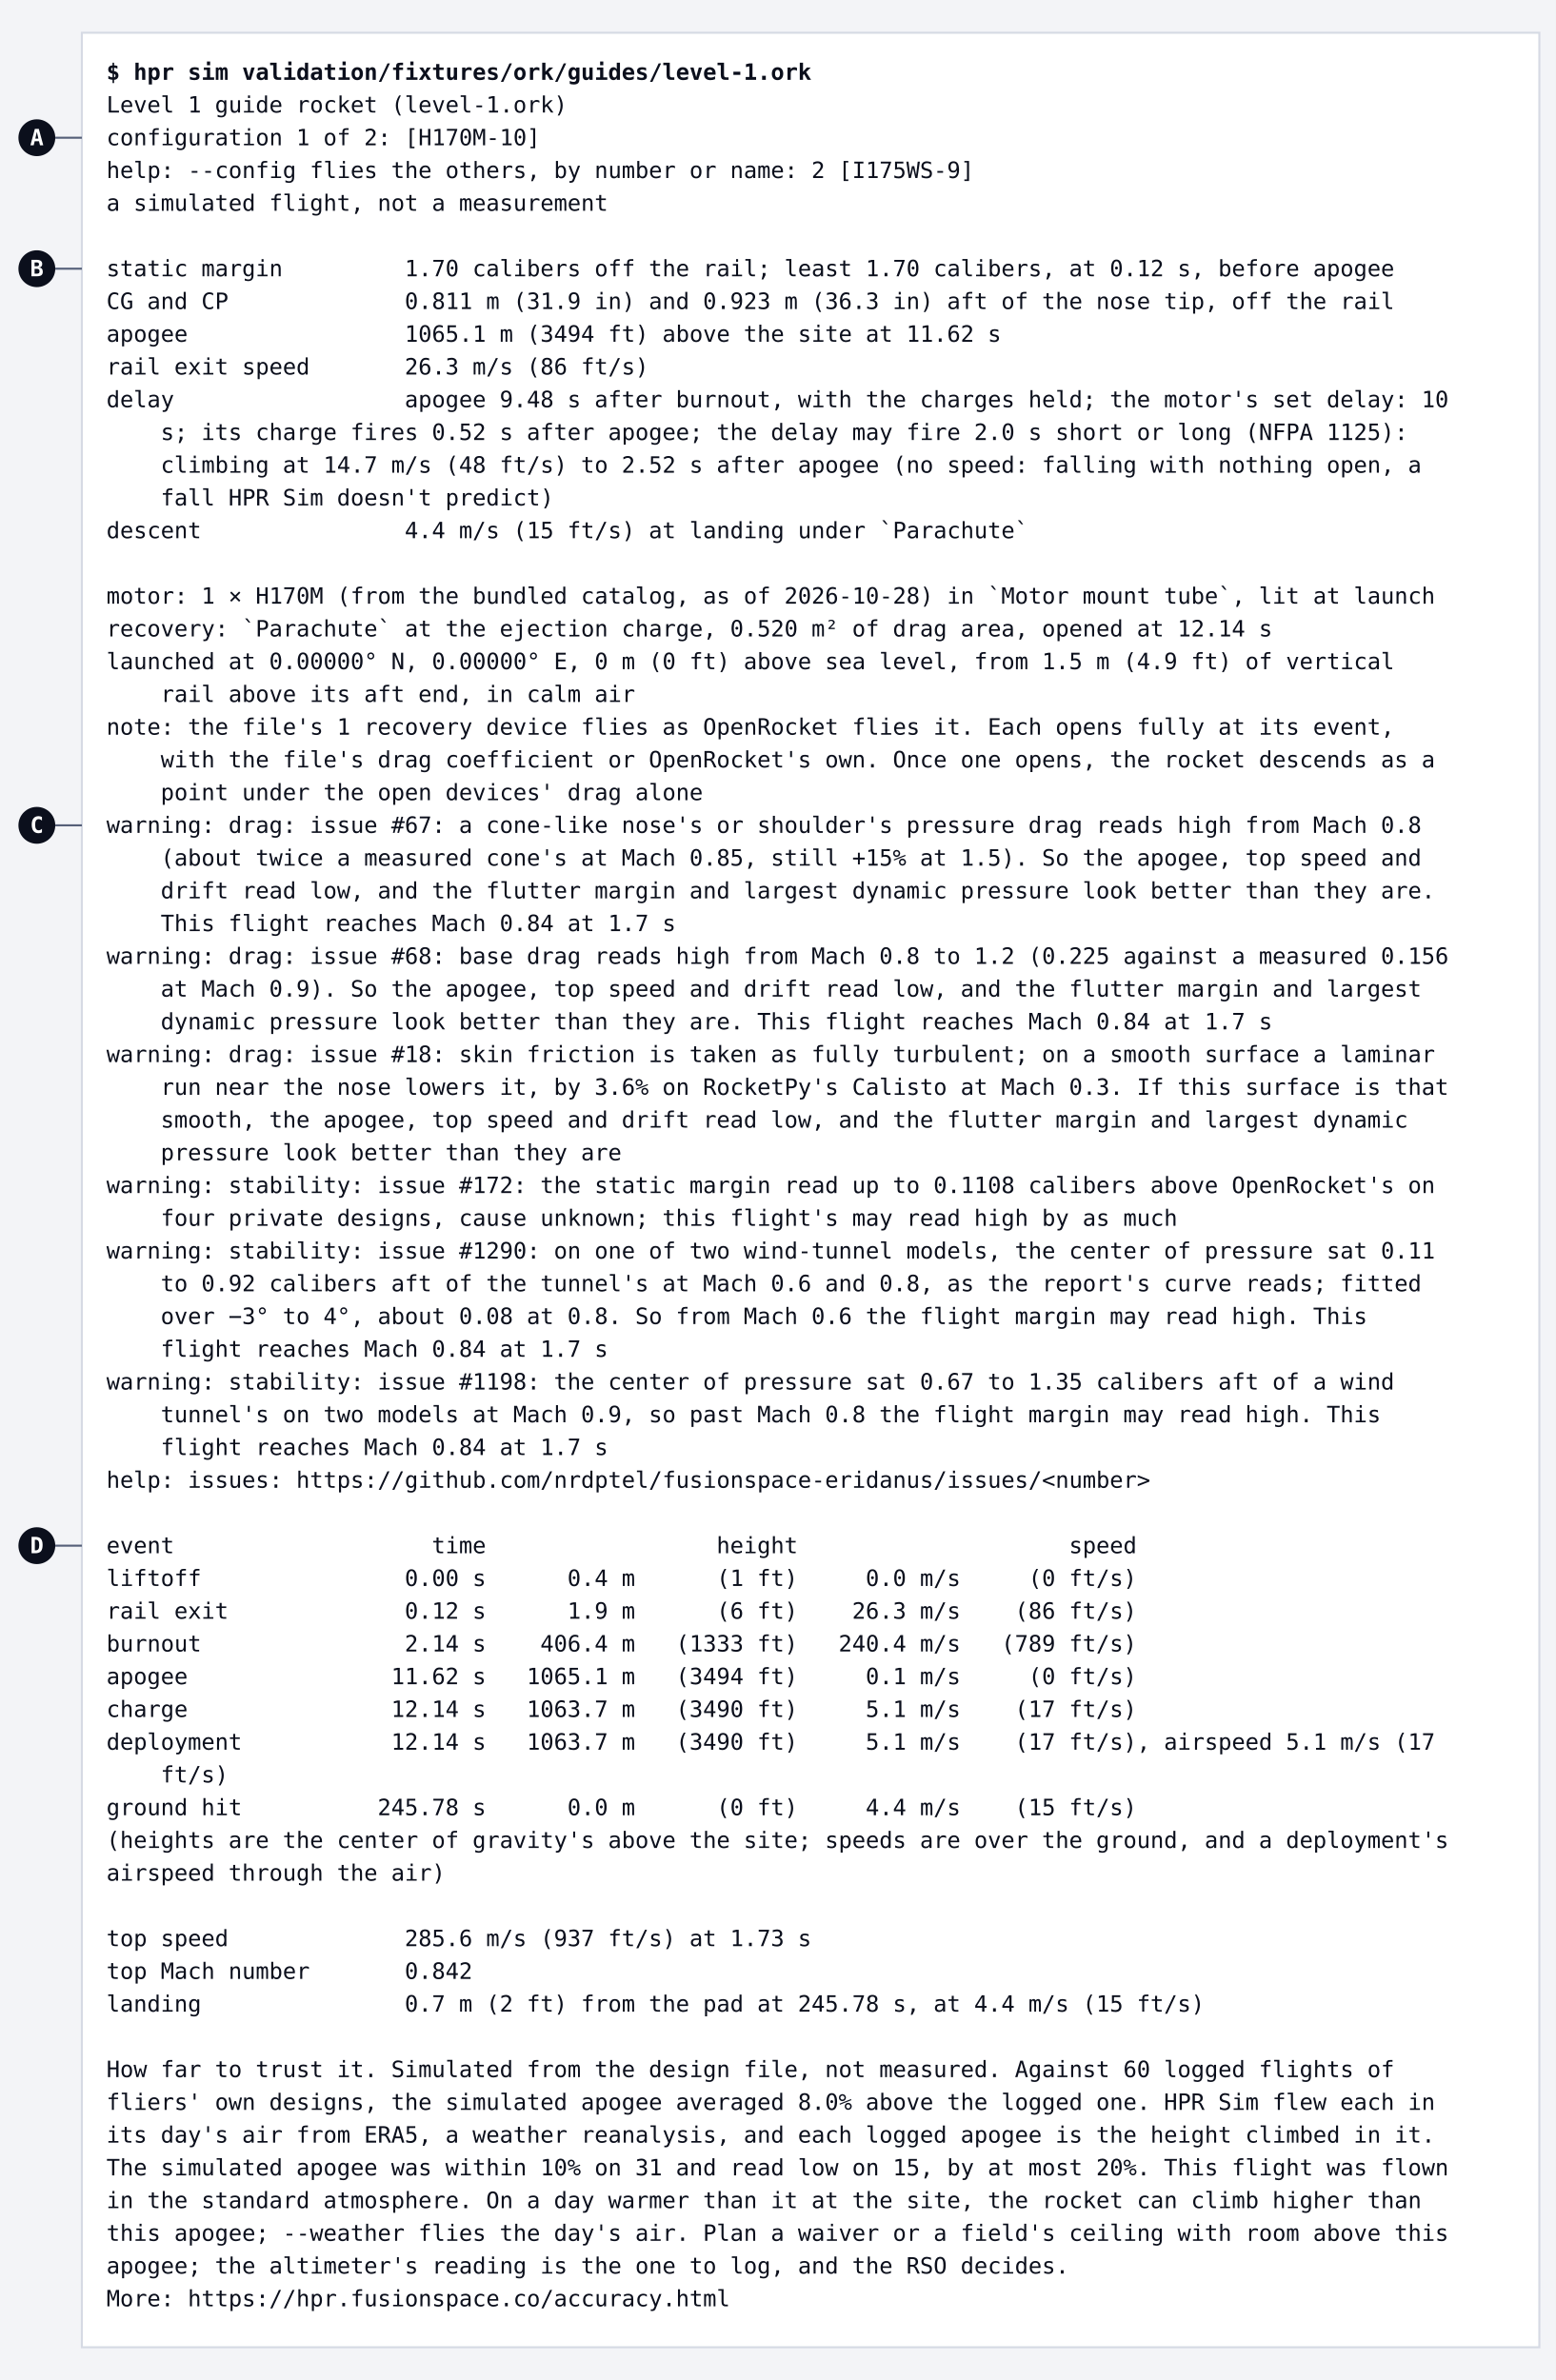
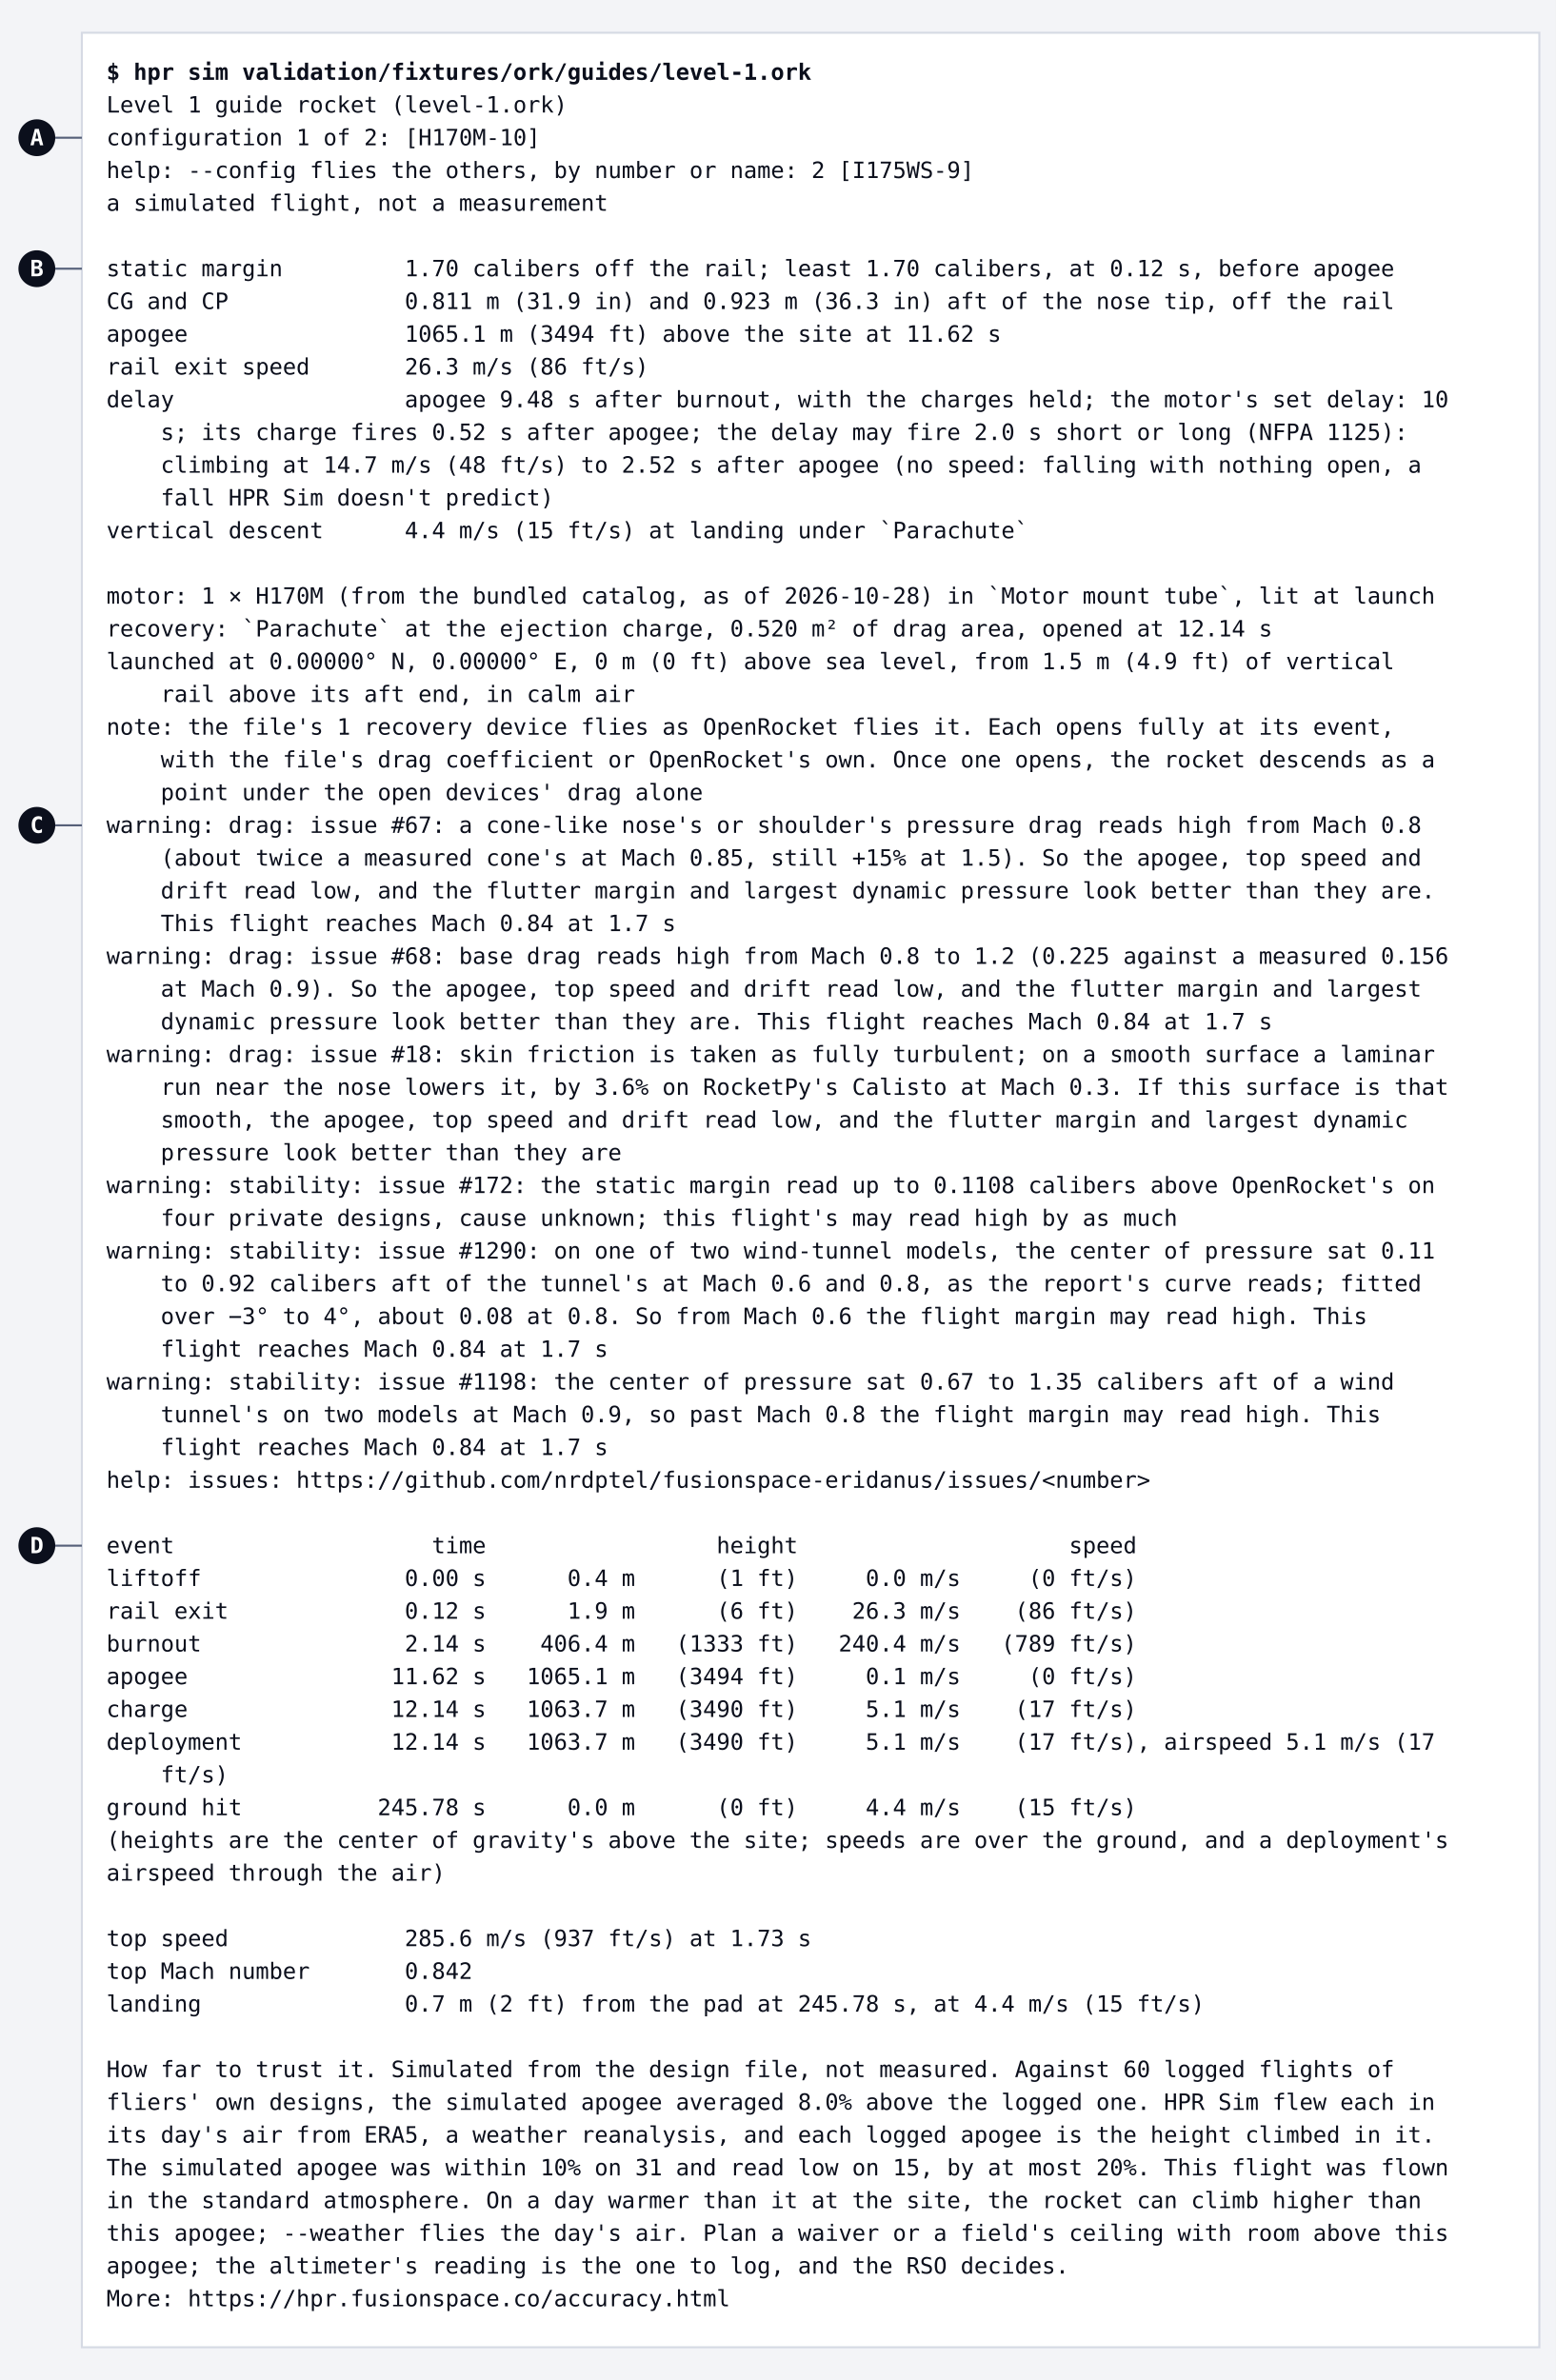
<svg xmlns="http://www.w3.org/2000/svg" width="760" height="1163" viewBox="0 0 760 1163" font-family="'Cascadia Mono', ui-monospace, Menlo, Consolas, monospace" font-size="11" role="img" aria-labelledby="title" aria-describedby="desc">
  <rect width="760" height="1163" fill="#F3F4F7" />
  <rect x="40" y="16" width="712" height="1131" fill="#FFFFFF" stroke="#D6DAE4" stroke-width="1" />
  <text x="52" y="39" xml:space="preserve" font-weight="600" fill="#0B0F1C">$ hpr sim validation/fixtures/ork/guides/level-1.ork</text>
  <text x="52" y="55" xml:space="preserve" fill="#0B0F1C">Level 1 guide rocket (level-1.ork)</text>
  <text x="52" y="71" xml:space="preserve" fill="#0B0F1C">configuration 1 of 2: [H170M-10]</text>
  <text x="52" y="87" xml:space="preserve" fill="#0B0F1C">help: --config flies the others, by number or name: 2 [I175WS-9]</text>
  <text x="52" y="103" xml:space="preserve" fill="#0B0F1C">a simulated flight, not a measurement</text>
  <text x="52" y="135" xml:space="preserve" fill="#0B0F1C">static margin         1.70 calibers off the rail; least 1.70 calibers, at 0.12 s, before apogee</text>
  <text x="52" y="151" xml:space="preserve" fill="#0B0F1C">CG and CP             0.811 m (31.9 in) and 0.923 m (36.3 in) aft of the nose tip, off the rail</text>
  <text x="52" y="167" xml:space="preserve" fill="#0B0F1C">apogee                1065.1 m (3494 ft) above the site at 11.62 s</text>
  <text x="52" y="183" xml:space="preserve" fill="#0B0F1C">rail exit speed       26.3 m/s (86 ft/s)</text>
  <text x="52" y="199" xml:space="preserve" fill="#0B0F1C">delay                 apogee 9.48 s after burnout, with the charges held; the motor's set delay: 10</text>
  <text x="52" y="215" xml:space="preserve" fill="#0B0F1C">    s; its charge fires 0.52 s after apogee; the delay may fire 2.0 s short or long (NFPA 1125):</text>
  <text x="52" y="231" xml:space="preserve" fill="#0B0F1C">    climbing at 14.7 m/s (48 ft/s) to 2.52 s after apogee (no speed: falling with nothing open, a</text>
  <text x="52" y="247" xml:space="preserve" fill="#0B0F1C">    fall HPR Sim doesn't predict)</text>
-   <text x="52" y="263" xml:space="preserve" fill="#0B0F1C">descent               4.4 m/s (15 ft/s) at landing under `Parachute`</text>
+   <text x="52" y="263" xml:space="preserve" fill="#0B0F1C">vertical descent      4.4 m/s (15 ft/s) at landing under `Parachute`</text>
  <text x="52" y="295" xml:space="preserve" fill="#0B0F1C">motor: 1 × H170M (from the bundled catalog, as of 2026-10-28) in `Motor mount tube`, lit at launch</text>
  <text x="52" y="311" xml:space="preserve" fill="#0B0F1C">recovery: `Parachute` at the ejection charge, 0.520 m² of drag area, opened at 12.14 s</text>
  <text x="52" y="327" xml:space="preserve" fill="#0B0F1C">launched at 0.00000° N, 0.00000° E, 0 m (0 ft) above sea level, from 1.5 m (4.9 ft) of vertical</text>
  <text x="52" y="343" xml:space="preserve" fill="#0B0F1C">    rail above its aft end, in calm air</text>
  <text x="52" y="359" xml:space="preserve" fill="#0B0F1C">note: the file's 1 recovery device flies as OpenRocket flies it. Each opens fully at its event,</text>
  <text x="52" y="375" xml:space="preserve" fill="#0B0F1C">    with the file's drag coefficient or OpenRocket's own. Once one opens, the rocket descends as a</text>
  <text x="52" y="391" xml:space="preserve" fill="#0B0F1C">    point under the open devices' drag alone</text>
  <text x="52" y="407" xml:space="preserve" fill="#0B0F1C">warning: drag: issue #67: a cone-like nose's or shoulder's pressure drag reads high from Mach 0.8</text>
  <text x="52" y="423" xml:space="preserve" fill="#0B0F1C">    (about twice a measured cone's at Mach 0.85, still +15% at 1.5). So the apogee, top speed and</text>
  <text x="52" y="439" xml:space="preserve" fill="#0B0F1C">    drift read low, and the flutter margin and largest dynamic pressure look better than they are.</text>
  <text x="52" y="455" xml:space="preserve" fill="#0B0F1C">    This flight reaches Mach 0.84 at 1.7 s</text>
  <text x="52" y="471" xml:space="preserve" fill="#0B0F1C">warning: drag: issue #68: base drag reads high from Mach 0.8 to 1.2 (0.225 against a measured 0.156</text>
  <text x="52" y="487" xml:space="preserve" fill="#0B0F1C">    at Mach 0.9). So the apogee, top speed and drift read low, and the flutter margin and largest</text>
  <text x="52" y="503" xml:space="preserve" fill="#0B0F1C">    dynamic pressure look better than they are. This flight reaches Mach 0.84 at 1.7 s</text>
  <text x="52" y="519" xml:space="preserve" fill="#0B0F1C">warning: drag: issue #18: skin friction is taken as fully turbulent; on a smooth surface a laminar</text>
  <text x="52" y="535" xml:space="preserve" fill="#0B0F1C">    run near the nose lowers it, by 3.6% on RocketPy's Calisto at Mach 0.3. If this surface is that</text>
  <text x="52" y="551" xml:space="preserve" fill="#0B0F1C">    smooth, the apogee, top speed and drift read low, and the flutter margin and largest dynamic</text>
  <text x="52" y="567" xml:space="preserve" fill="#0B0F1C">    pressure look better than they are</text>
  <text x="52" y="583" xml:space="preserve" fill="#0B0F1C">warning: stability: issue #172: the static margin read up to 0.1108 calibers above OpenRocket's on</text>
  <text x="52" y="599" xml:space="preserve" fill="#0B0F1C">    four private designs, cause unknown; this flight's may read high by as much</text>
  <text x="52" y="615" xml:space="preserve" fill="#0B0F1C">warning: stability: issue #1290: on one of two wind-tunnel models, the center of pressure sat 0.11</text>
  <text x="52" y="631" xml:space="preserve" fill="#0B0F1C">    to 0.92 calibers aft of the tunnel's at Mach 0.6 and 0.8, as the report's curve reads; fitted</text>
  <text x="52" y="647" xml:space="preserve" fill="#0B0F1C">    over −3° to 4°, about 0.08 at 0.8. So from Mach 0.6 the flight margin may read high. This</text>
  <text x="52" y="663" xml:space="preserve" fill="#0B0F1C">    flight reaches Mach 0.84 at 1.7 s</text>
  <text x="52" y="679" xml:space="preserve" fill="#0B0F1C">warning: stability: issue #1198: the center of pressure sat 0.67 to 1.35 calibers aft of a wind</text>
  <text x="52" y="695" xml:space="preserve" fill="#0B0F1C">    tunnel's on two models at Mach 0.9, so past Mach 0.8 the flight margin may read high. This</text>
  <text x="52" y="711" xml:space="preserve" fill="#0B0F1C">    flight reaches Mach 0.84 at 1.7 s</text>
  <text x="52" y="727" xml:space="preserve" fill="#0B0F1C">help: issues: https://github.com/nrdptel/fusionspace-eridanus/issues/&lt;number&gt;</text>
  <text x="52" y="759" xml:space="preserve" fill="#0B0F1C">event                   time                 height                    speed</text>
  <text x="52" y="775" xml:space="preserve" fill="#0B0F1C">liftoff               0.00 s      0.4 m      (1 ft)     0.0 m/s     (0 ft/s)</text>
  <text x="52" y="791" xml:space="preserve" fill="#0B0F1C">rail exit             0.12 s      1.9 m      (6 ft)    26.3 m/s    (86 ft/s)</text>
  <text x="52" y="807" xml:space="preserve" fill="#0B0F1C">burnout               2.14 s    406.4 m   (1333 ft)   240.4 m/s   (789 ft/s)</text>
  <text x="52" y="823" xml:space="preserve" fill="#0B0F1C">apogee               11.62 s   1065.1 m   (3494 ft)     0.1 m/s     (0 ft/s)</text>
  <text x="52" y="839" xml:space="preserve" fill="#0B0F1C">charge               12.14 s   1063.7 m   (3490 ft)     5.1 m/s    (17 ft/s)</text>
  <text x="52" y="855" xml:space="preserve" fill="#0B0F1C">deployment           12.14 s   1063.7 m   (3490 ft)     5.1 m/s    (17 ft/s), airspeed 5.1 m/s (17</text>
  <text x="52" y="871" xml:space="preserve" fill="#0B0F1C">    ft/s)</text>
  <text x="52" y="887" xml:space="preserve" fill="#0B0F1C">ground hit          245.78 s      0.0 m      (0 ft)     4.4 m/s    (15 ft/s)</text>
  <text x="52" y="903" xml:space="preserve" fill="#0B0F1C">(heights are the center of gravity's above the site; speeds are over the ground, and a deployment's</text>
  <text x="52" y="919" xml:space="preserve" fill="#0B0F1C">airspeed through the air)</text>
  <text x="52" y="951" xml:space="preserve" fill="#0B0F1C">top speed             285.6 m/s (937 ft/s) at 1.73 s</text>
  <text x="52" y="967" xml:space="preserve" fill="#0B0F1C">top Mach number       0.842</text>
  <text x="52" y="983" xml:space="preserve" fill="#0B0F1C">landing               0.7 m (2 ft) from the pad at 245.78 s, at 4.4 m/s (15 ft/s)</text>
  <text x="52" y="1015" xml:space="preserve" fill="#0B0F1C">How far to trust it. Simulated from the design file, not measured. Against 60 logged flights of</text>
  <text x="52" y="1031" xml:space="preserve" fill="#0B0F1C">fliers' own designs, the simulated apogee averaged 8.0% above the logged one. HPR Sim flew each in</text>
  <text x="52" y="1047" xml:space="preserve" fill="#0B0F1C">its day's air from ERA5, a weather reanalysis, and each logged apogee is the height climbed in it.</text>
  <text x="52" y="1063" xml:space="preserve" fill="#0B0F1C">The simulated apogee was within 10% on 31 and read low on 15, by at most 20%. This flight was flown</text>
  <text x="52" y="1079" xml:space="preserve" fill="#0B0F1C">in the standard atmosphere. On a day warmer than it at the site, the rocket can climb higher than</text>
  <text x="52" y="1095" xml:space="preserve" fill="#0B0F1C">this apogee; --weather flies the day's air. Plan a waiver or a field's ceiling with room above this</text>
  <text x="52" y="1111" xml:space="preserve" fill="#0B0F1C">apogee; the altimeter's reading is the one to log, and the RSO decides.</text>
  <text x="52" y="1127" xml:space="preserve" fill="#0B0F1C">More: https://hpr.fusionspace.co/accuracy.html</text>
  <line x1="27" y1="67.3" x2="40" y2="67.3" stroke="#566079" stroke-width="1" />
  <circle cx="18" cy="67.3" r="9" fill="#0B0F1C" />
  <text x="18" y="71.0" text-anchor="middle" font-weight="600" fill="#FFFFFF">A</text>
  <line x1="27" y1="131.3" x2="40" y2="131.3" stroke="#566079" stroke-width="1" />
  <circle cx="18" cy="131.3" r="9" fill="#0B0F1C" />
  <text x="18" y="135.0" text-anchor="middle" font-weight="600" fill="#FFFFFF">B</text>
  <line x1="27" y1="403.3" x2="40" y2="403.3" stroke="#566079" stroke-width="1" />
  <circle cx="18" cy="403.3" r="9" fill="#0B0F1C" />
  <text x="18" y="407.0" text-anchor="middle" font-weight="600" fill="#FFFFFF">C</text>
  <line x1="27" y1="755.3" x2="40" y2="755.3" stroke="#566079" stroke-width="1" />
  <circle cx="18" cy="755.3" r="9" fill="#0B0F1C" />
  <text x="18" y="759.0" text-anchor="middle" font-weight="600" fill="#FFFFFF">D</text>
</svg>
